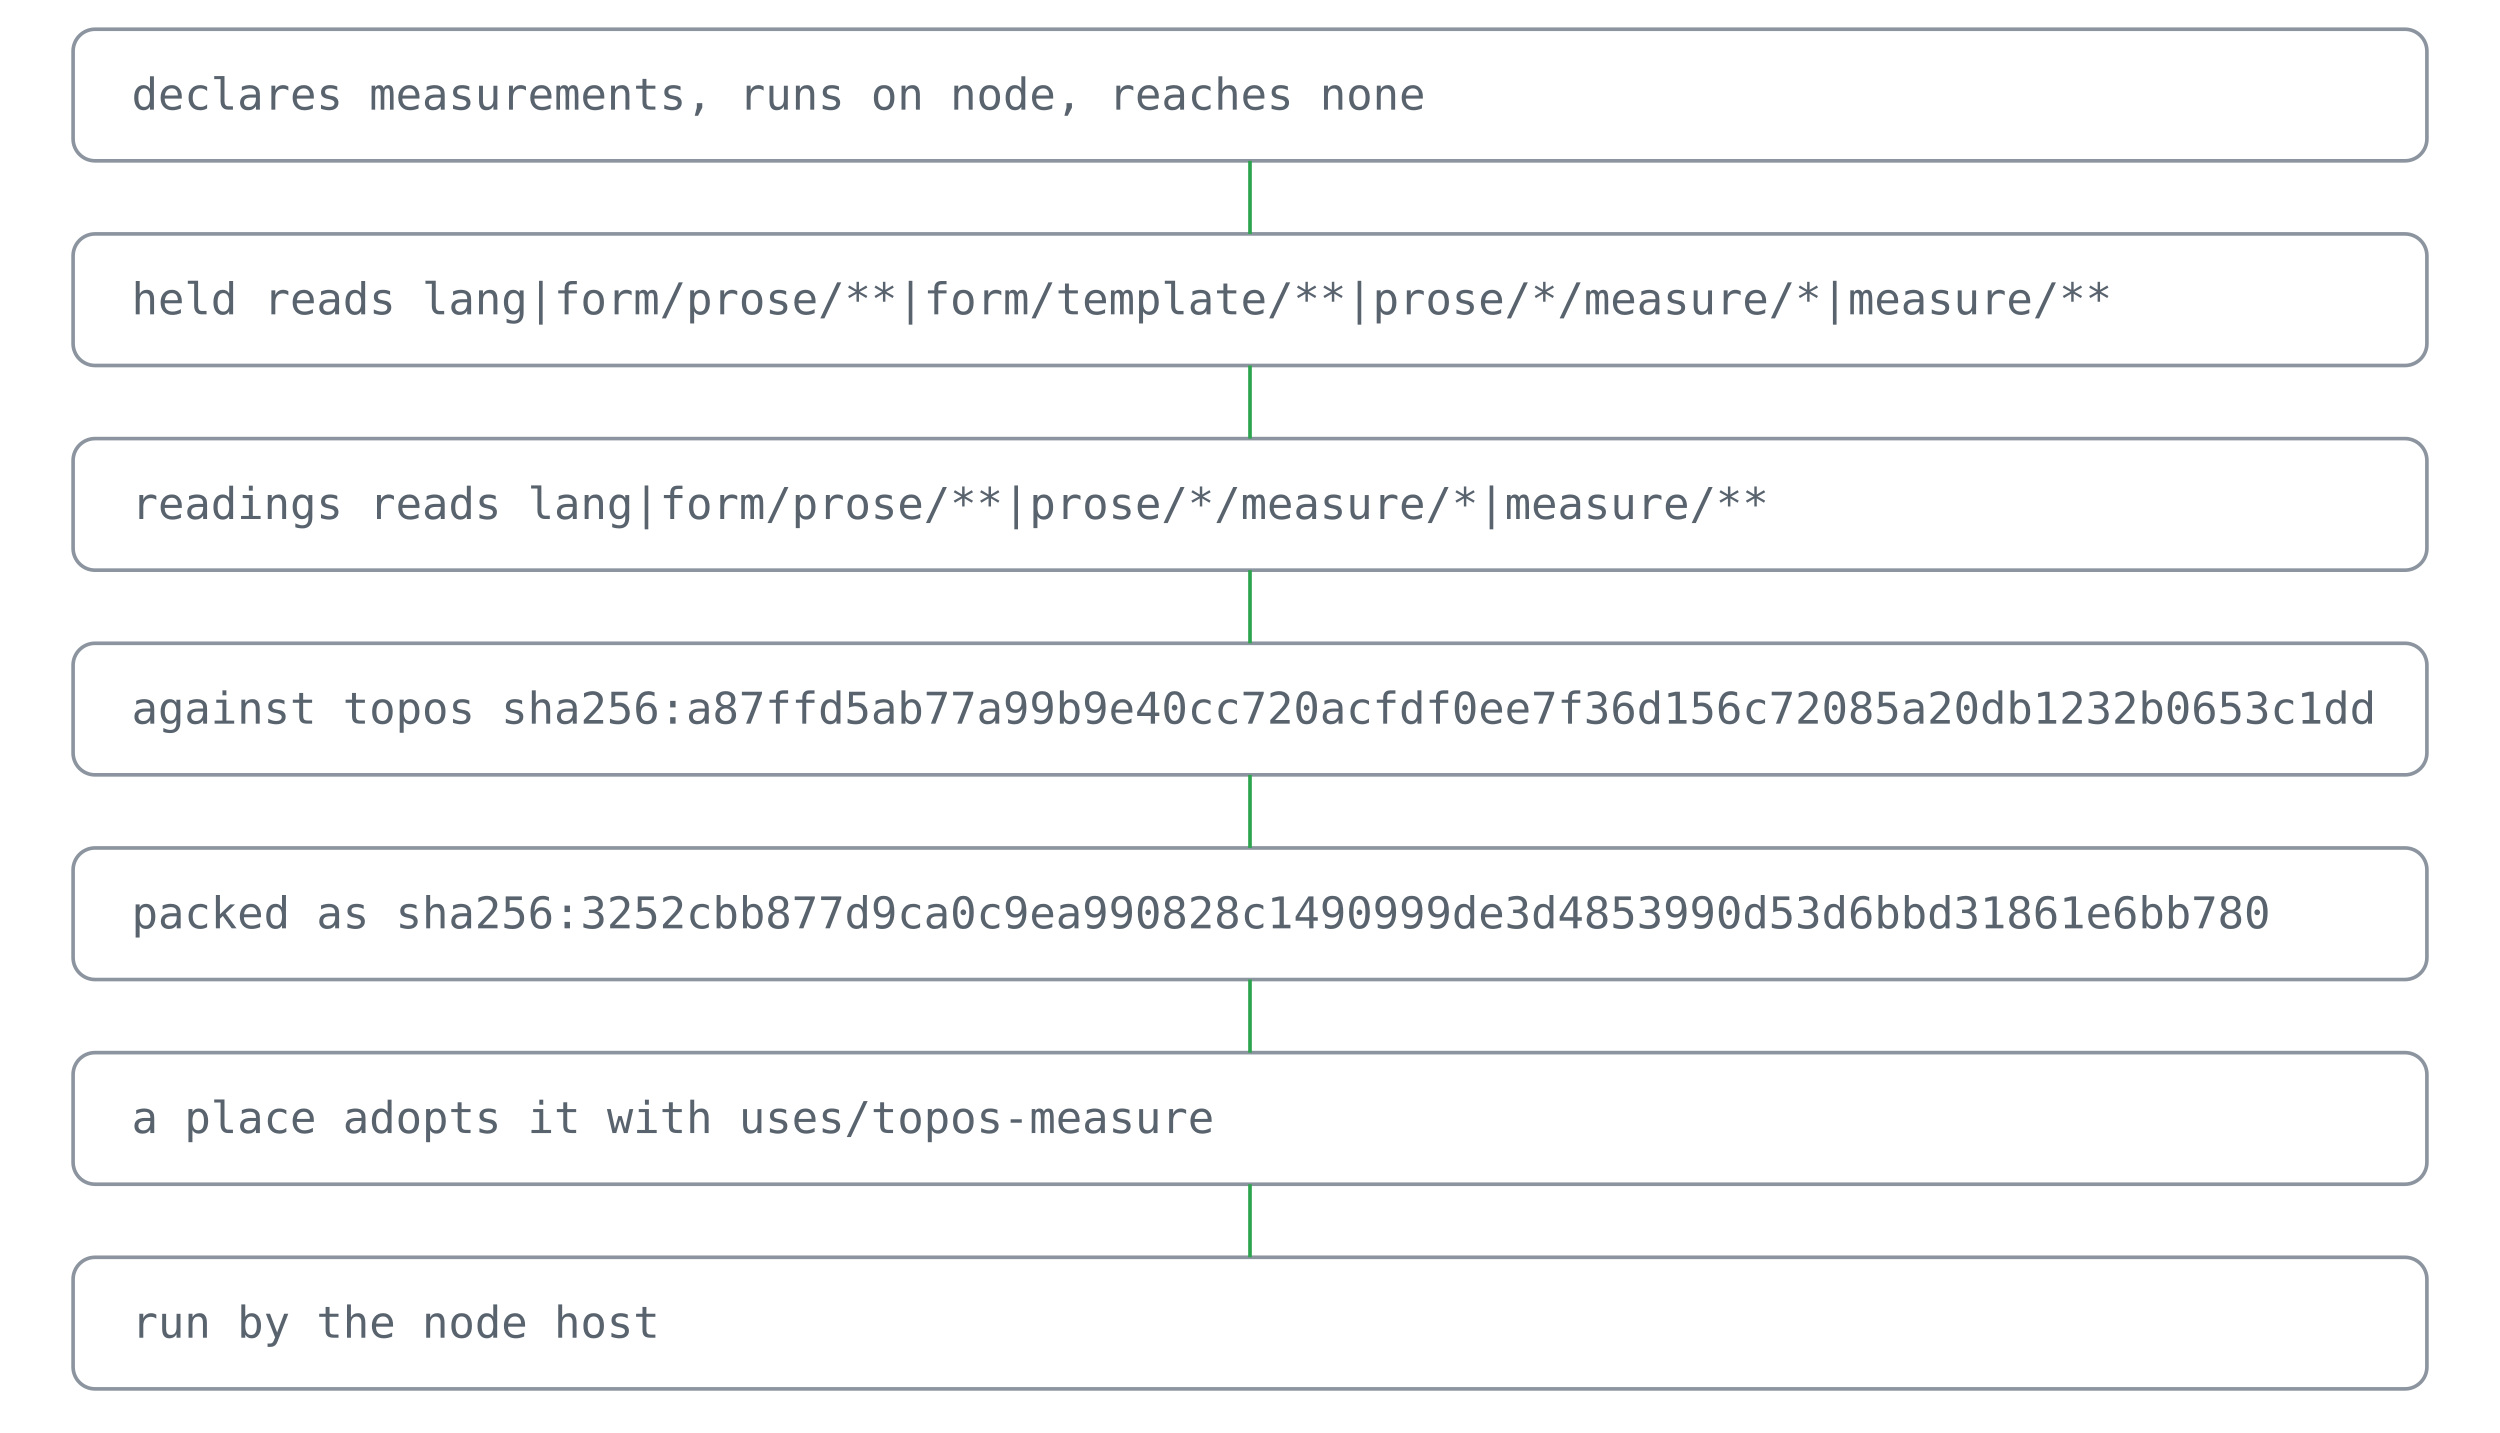
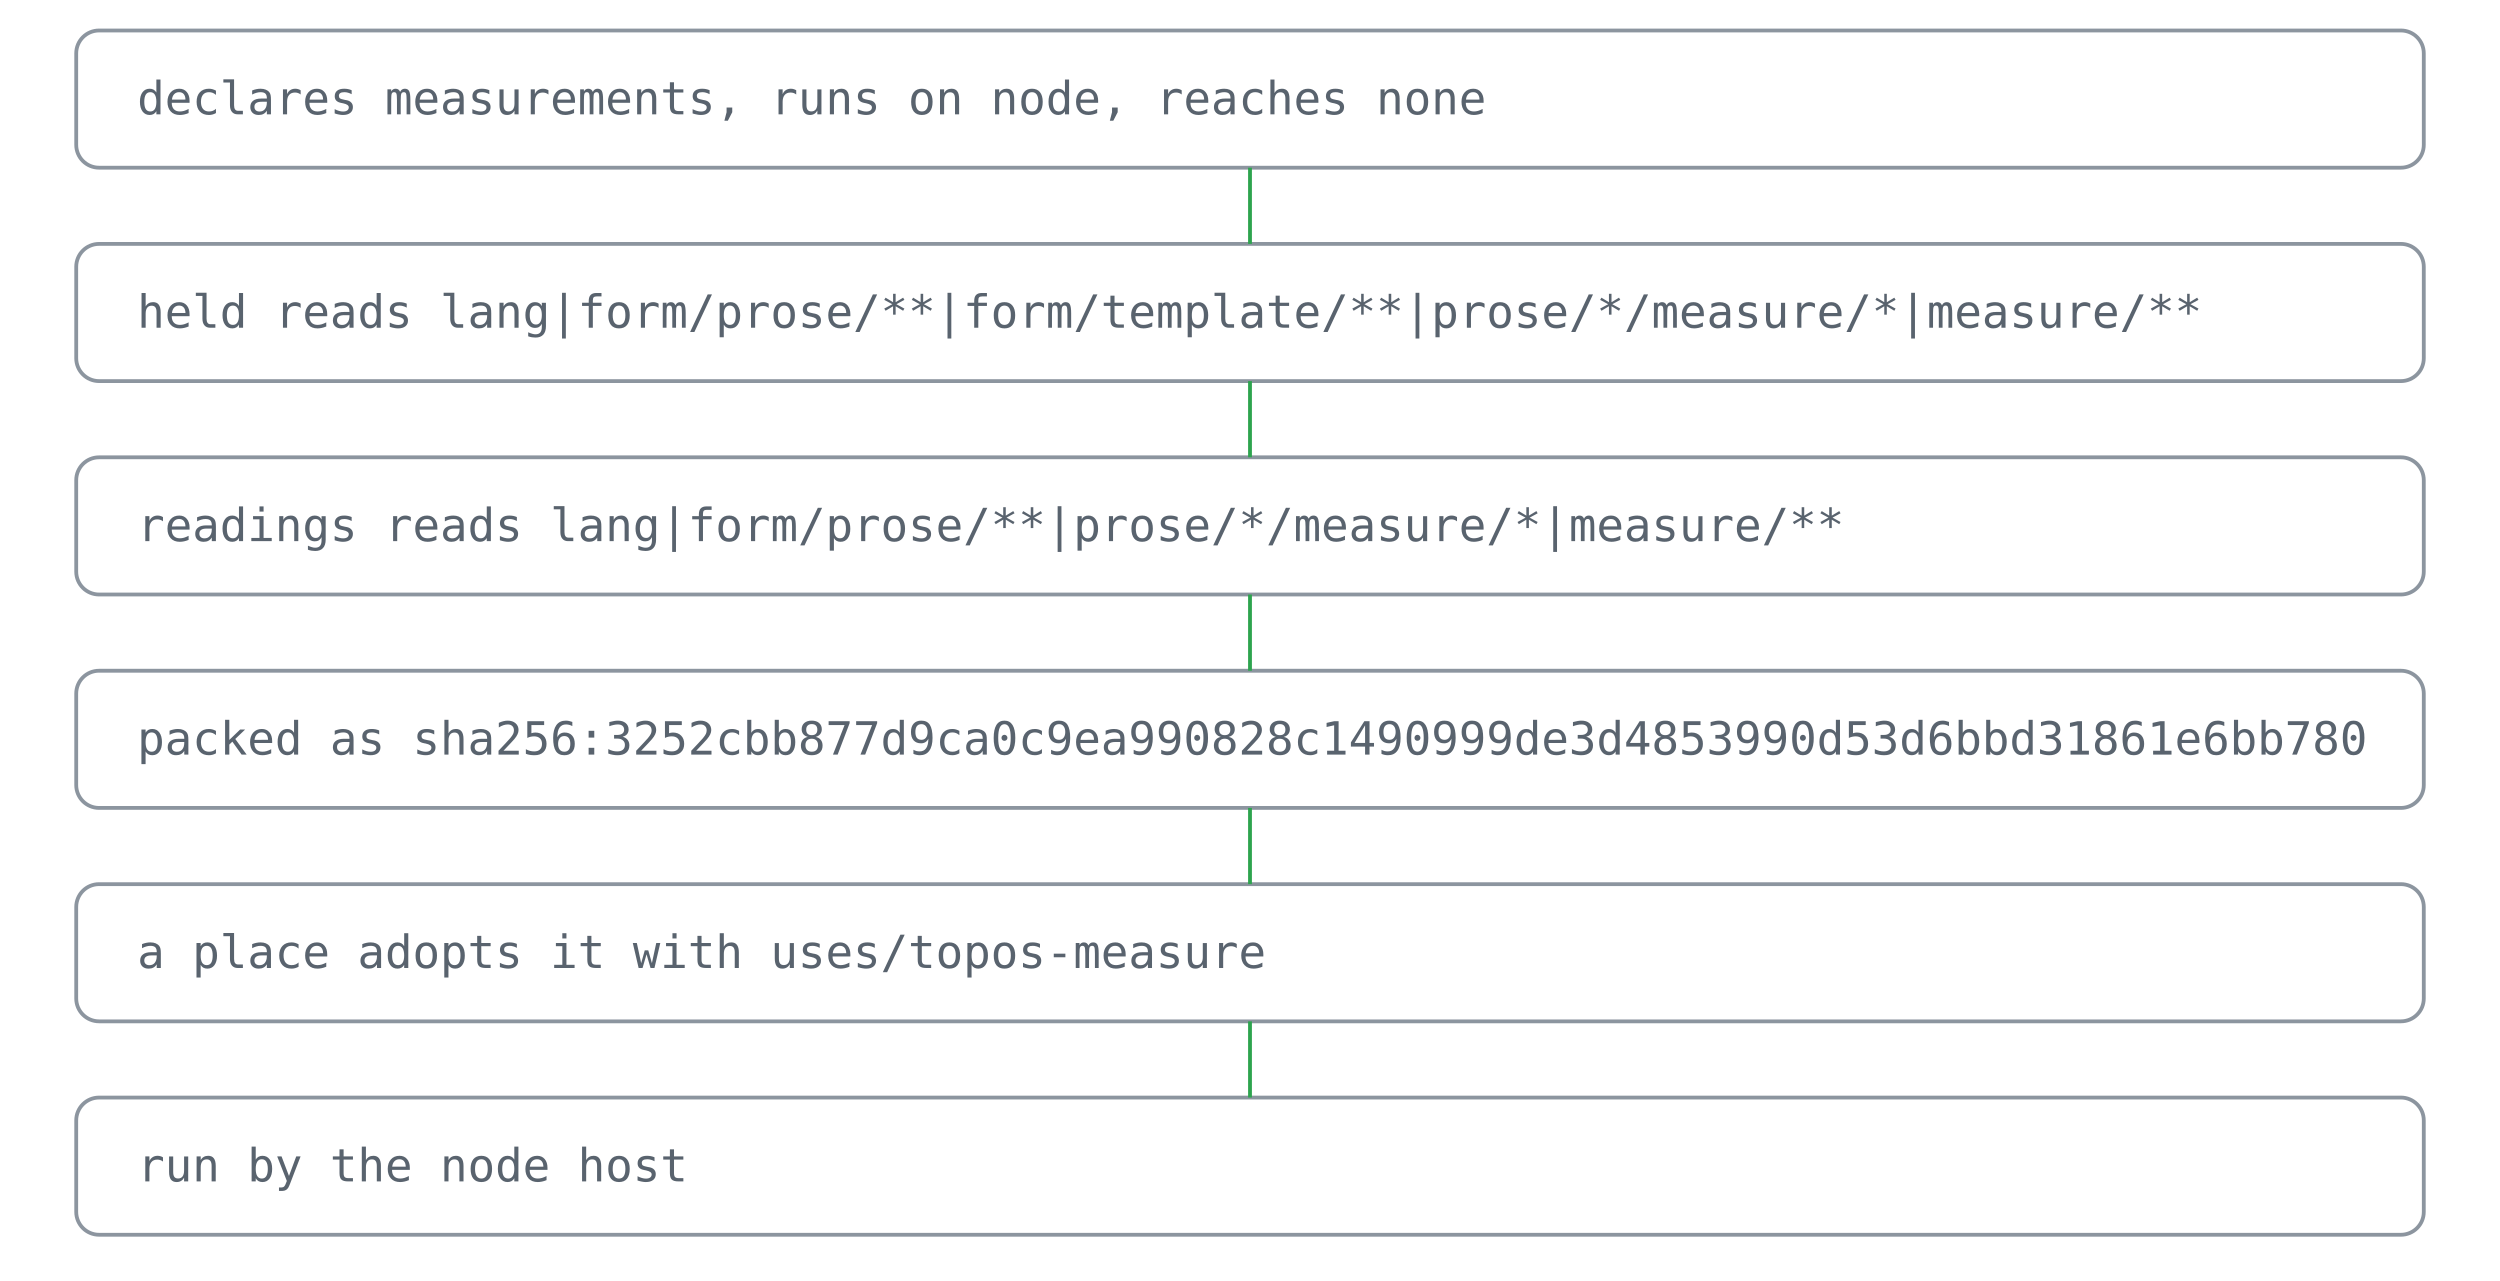
- <svg xmlns="http://www.w3.org/2000/svg" viewBox="0 0 684 392" width="684" height="392" role="img" aria-label="declares measurements, runs on node, reaches none, held reads lang|form/prose/**|form/template/**|prose/*/measure/*|measure/**, readings reads lang|form/prose/**|prose/*/measure/*|measure/**, against topos sha256:a87ffd5ab77a99b9e40cc720acfdf0ee7f36d156c72085a20db1232b0653c1dd, packed as sha256:3252cbb877d9ca0c9ea990828c1490999de3d4853990d53d6bbd31861e6bb780, a place adopts it with uses/topos-measure and run by the node host">
+ <svg xmlns="http://www.w3.org/2000/svg" viewBox="0 0 656 336" width="656" height="336" role="img" aria-label="declares measurements, runs on node, reaches none, held reads lang|form/prose/**|form/template/**|prose/*/measure/*|measure/**, readings reads lang|form/prose/**|prose/*/measure/*|measure/**, packed as sha256:3252cbb877d9ca0c9ea990828c1490999de3d4853990d53d6bbd31861e6bb780, a place adopts it with uses/topos-measure and run by the node host">
  <style>
text{font:12px ui-monospace,SFMono-Regular,Menlo,monospace;fill:#59636e}rect{fill:none;stroke:#8c959f}line{stroke:#2da44e}
@media (prefers-color-scheme:dark){text{fill:#9198a1}}
</style>
-   <rect x="20" y="8" width="644" height="36" rx="6" />
+   <rect x="20" y="8" width="616" height="36" rx="6" />
  <text x="36" y="30">declares measurements, runs on node, reaches none</text>
-   <rect x="20" y="64" width="644" height="36" rx="6" />
+   <rect x="20" y="64" width="616" height="36" rx="6" />
  <text x="36" y="86">held reads lang|form/prose/**|form/template/**|prose/*/measure/*|measure/**</text>
-   <line x1="342" y1="44" x2="342" y2="64" />
-   <rect x="20" y="120" width="644" height="36" rx="6" />
+   <line x1="328" y1="44" x2="328" y2="64" />
+   <rect x="20" y="120" width="616" height="36" rx="6" />
  <text x="36" y="142">readings reads lang|form/prose/**|prose/*/measure/*|measure/**</text>
-   <line x1="342" y1="100" x2="342" y2="120" />
-   <rect x="20" y="176" width="644" height="36" rx="6" />
-   <text x="36" y="198">against topos sha256:a87ffd5ab77a99b9e40cc720acfdf0ee7f36d156c72085a20db1232b0653c1dd</text>
-   <line x1="342" y1="156" x2="342" y2="176" />
-   <rect x="20" y="232" width="644" height="36" rx="6" />
-   <text x="36" y="254">packed as sha256:3252cbb877d9ca0c9ea990828c1490999de3d4853990d53d6bbd31861e6bb780</text>
-   <line x1="342" y1="212" x2="342" y2="232" />
-   <rect x="20" y="288" width="644" height="36" rx="6" />
-   <text x="36" y="310">a place adopts it with uses/topos-measure</text>
-   <line x1="342" y1="268" x2="342" y2="288" />
-   <rect x="20" y="344" width="644" height="36" rx="6" />
-   <text x="36" y="366">run by the node host</text>
-   <line x1="342" y1="324" x2="342" y2="344" />
+   <line x1="328" y1="100" x2="328" y2="120" />
+   <rect x="20" y="176" width="616" height="36" rx="6" />
+   <text x="36" y="198">packed as sha256:3252cbb877d9ca0c9ea990828c1490999de3d4853990d53d6bbd31861e6bb780</text>
+   <line x1="328" y1="156" x2="328" y2="176" />
+   <rect x="20" y="232" width="616" height="36" rx="6" />
+   <text x="36" y="254">a place adopts it with uses/topos-measure</text>
+   <line x1="328" y1="212" x2="328" y2="232" />
+   <rect x="20" y="288" width="616" height="36" rx="6" />
+   <text x="36" y="310">run by the node host</text>
+   <line x1="328" y1="268" x2="328" y2="288" />
</svg>
